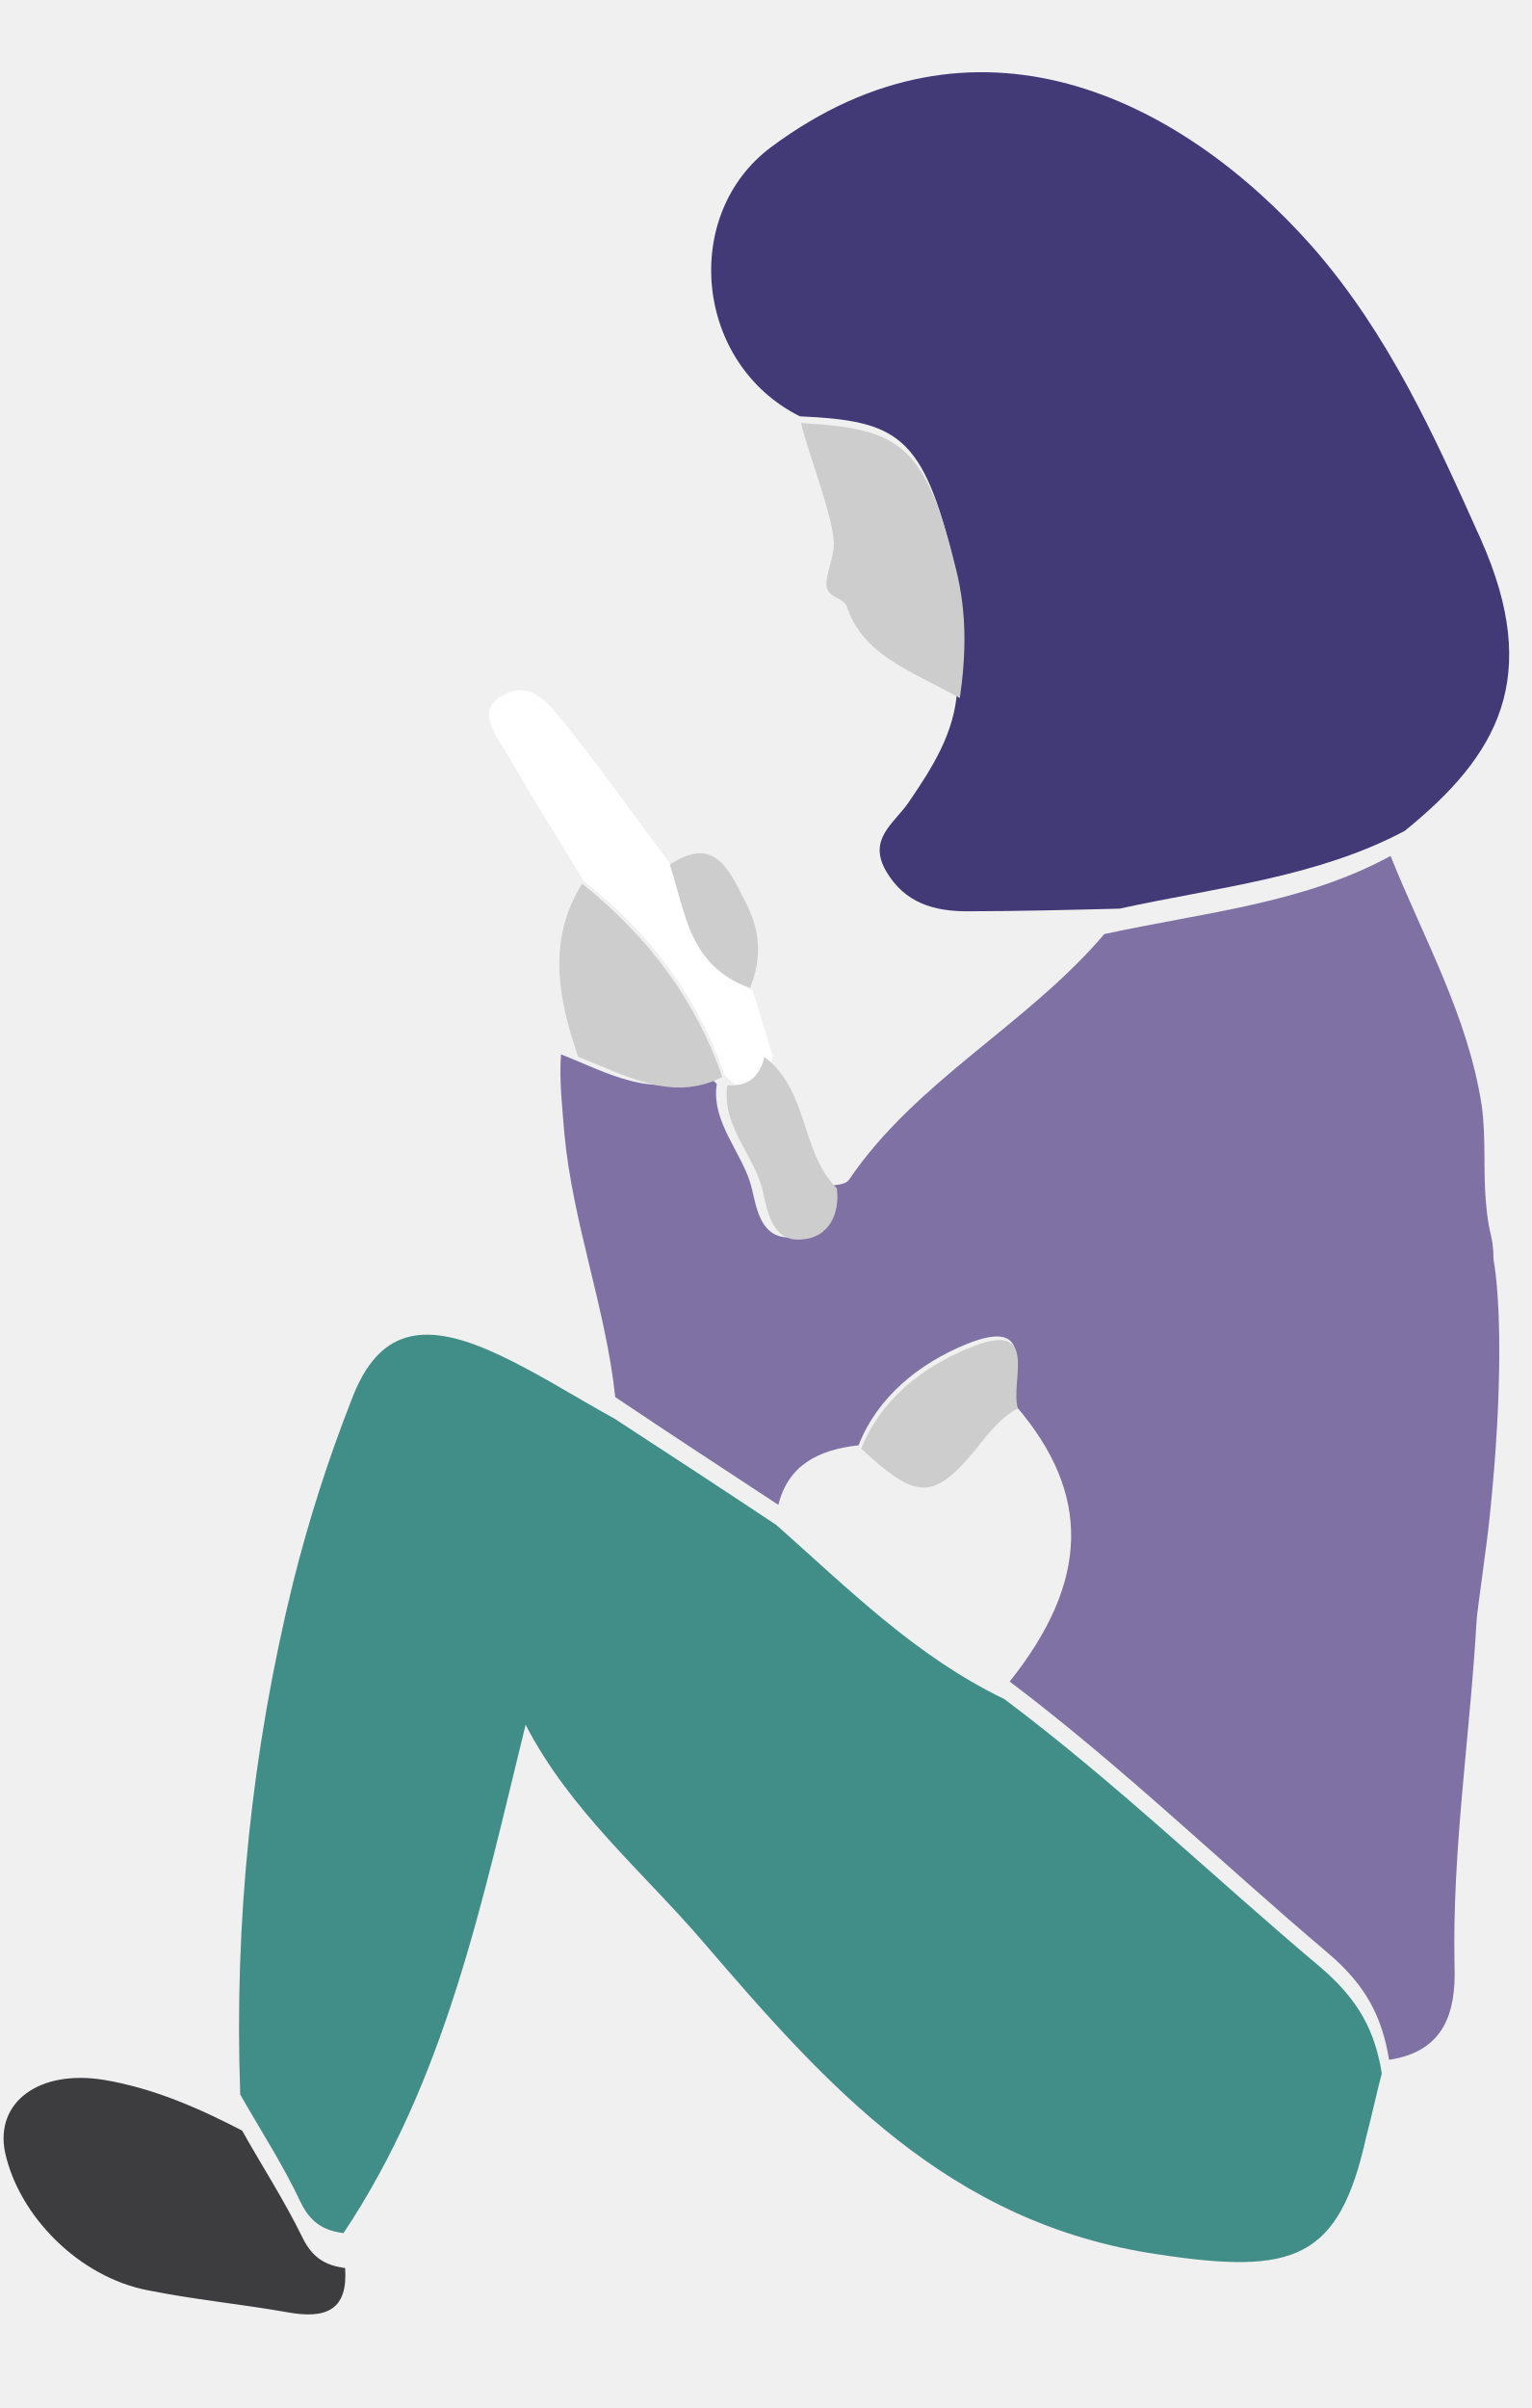
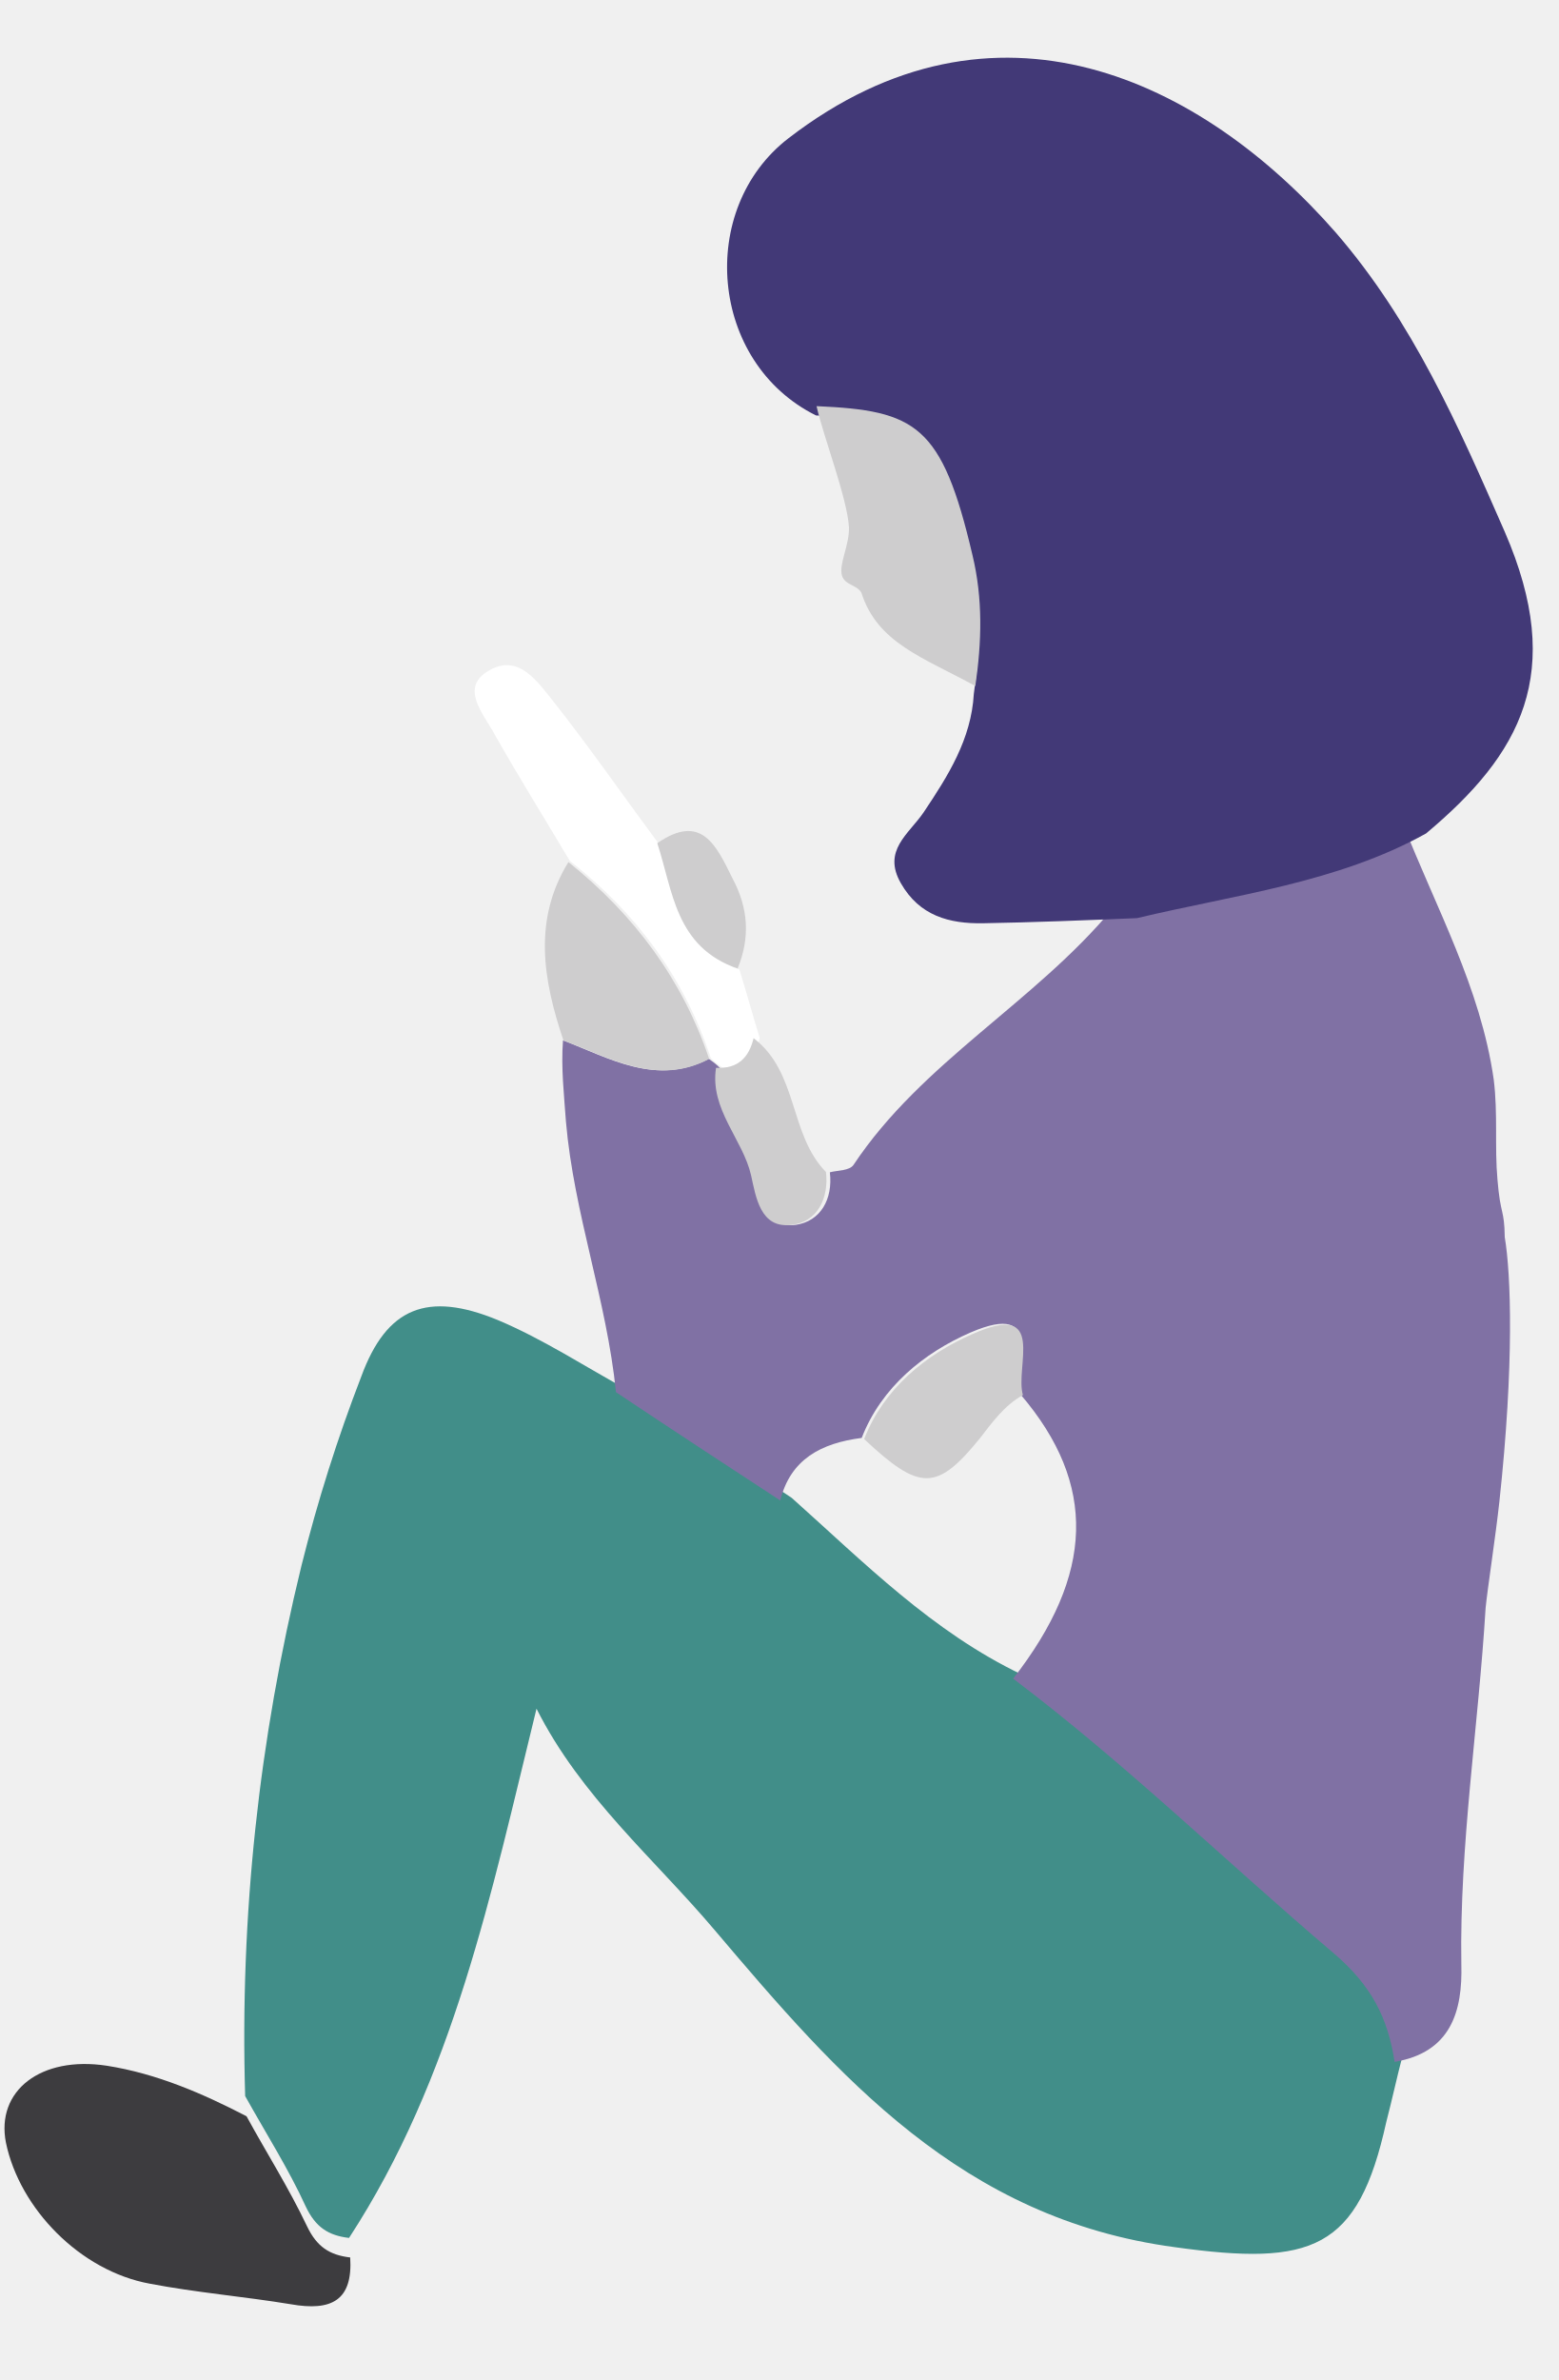
- <svg xmlns="http://www.w3.org/2000/svg" width="187" height="294" viewBox="0 0 187 294" fill="none">
-   <path d="M168.758 253.15C168.072 255.772 167.545 258.257 166.859 260.879C163.54 275.924 158.017 277.758 141.477 275.251C115.726 271.497 100.771 254.415 85.824 237.036C78.503 228.506 69.591 221.05 64.194 210.579C58.843 232.305 54.433 253.949 41.949 272.648C39.451 272.322 37.908 271.323 36.711 268.864C34.621 264.414 31.898 260.215 29.339 255.731C28.573 234.462 30.77 213.699 35.778 193.284C37.673 185.704 40.035 178.305 42.862 171.088C45.865 162.992 50.762 161.114 59.293 164.686C64.72 166.999 69.812 170.327 75.069 173.222C81.703 177.549 88.338 181.877 94.815 186.193C103.564 193.934 111.829 202.235 122.671 207.454C136.218 217.612 148.321 229.3 161.226 240.154C165.987 244.201 167.935 248.048 168.758 253.15Z" fill="#418E89" />
-   <path d="M95.058 183.733C88.367 179.345 81.675 174.956 75.141 170.578C73.968 159.661 69.94 149.293 68.924 138.388C68.681 135.211 68.279 132.022 68.512 128.729C74.148 130.936 79.756 134.345 86.145 131.189C86.611 131.523 87.078 131.858 87.54 132.342C86.8 137.104 90.821 140.851 91.829 145.136C92.406 147.584 92.951 151.385 96.749 151.054C99.758 150.666 101.239 148.063 100.838 144.875C101.791 144.642 103.21 144.743 103.7 144.026C111.871 131.97 125.452 125.114 134.864 114.048C146.768 111.436 159.112 110.36 169.827 104.504C173.862 114.571 179.33 124.139 180.976 135.09C181.515 139.19 181.111 143.073 181.495 147.013C181.872 151.253 182.343 150.423 182.408 153.809C183.188 158.185 183.648 168.832 181.935 185.174C181.504 189.291 180.549 195.544 180.34 197.786C179.546 211.873 177.333 225.859 177.642 240.024C177.831 245.605 176.457 250.472 169.643 251.491C168.813 246.316 166.848 242.414 162.2 238.472C149.184 227.463 136.976 215.61 123.312 205.307C133.067 193.063 133.309 182.397 124.077 171.658C123.206 168.286 127.017 160.433 117.931 164.149C112.35 166.459 107.205 170.456 104.858 176.458C99.949 177.01 96.275 178.855 95.058 183.733Z" fill="#8071A4" />
-   <path d="M171.564 101.441C160.896 107.118 148.599 108.338 136.743 110.937C130.605 111.099 124.31 111.249 118.175 111.262C114.086 111.27 110.491 110.266 108.22 106.362C105.95 102.459 109.138 100.59 110.927 98.023C113.855 93.741 116.627 89.448 116.907 84.08C117.654 78.894 117.769 73.813 116.472 68.632C112.736 53.099 109.629 51.381 97.687 50.83C84.779 44.373 83.149 26.146 94.189 17.951C118.989 -0.49 144.034 11.77 160.289 30.14C169.64 40.834 175.179 53.203 180.867 65.881C188.348 82.729 182.941 92.222 171.564 101.441Z" fill="#423977" />
-   <path d="M29.571 260.132C31.971 264.421 34.686 268.585 36.923 273.157C38.117 275.596 39.655 276.587 42.147 276.91C42.499 281.937 39.971 283.231 34.995 282.291C29.396 281.308 23.631 280.754 18.035 279.624C9.64 278.002 2.315 270.57 0.62 262.799C-0.645 256.677 4.758 252.644 12.692 253.939C18.759 254.955 24.324 257.408 29.571 260.132Z" fill="#3D3C3F" />
-   <path d="M89.896 132.437C89.43 132.103 88.963 131.768 88.501 131.284C85.242 121.718 79.415 113.927 71.341 107.631C68.295 102.597 65.092 97.551 62.204 92.528C60.839 90.022 57.752 86.792 61.589 84.807C65.108 82.951 67.399 86.426 69.244 88.665C73.7 94.251 77.832 100.115 82.127 105.841C84.209 111.559 84.532 118.205 91.898 120.838C92.783 123.611 93.514 126.222 94.399 128.995C93.874 131.215 92.575 132.779 89.896 132.437Z" fill="white" />
-   <path d="M97.83 51.65C109.878 52.357 113.013 54.092 116.787 69.627C118.096 74.86 117.979 79.991 117.225 85.227C110.922 81.739 105.346 79.956 103.375 73.914C102.826 72.963 101.368 72.997 101.016 71.843C100.607 70.502 101.908 68.24 101.834 66.115C101.596 62.622 98.698 55.34 97.83 51.65Z" fill="#CECDCE" />
-   <path d="M71.099 107.891C79.153 114.323 84.969 122.099 88.224 131.494C82.002 134.656 76.403 131.253 70.618 129.038C68.102 121.798 66.846 114.648 71.099 107.891Z" fill="#CECDCE" />
-   <path d="M88.833 132.505C91.529 132.697 92.831 131.278 93.359 129.047C98.822 133.216 97.703 140.545 102.205 145.1C102.608 148.304 101.116 151.07 98.093 151.309C94.27 151.792 93.725 147.822 93.146 145.362C92.132 141.056 88.085 137.441 88.833 132.505Z" fill="#CECDCE" />
-   <path d="M91.599 120.606C84.055 117.955 83.731 111.292 81.802 105.571C87.111 102.025 88.923 105.927 90.894 109.84C92.871 113.452 93.108 116.94 91.599 120.606Z" fill="#CECDCE" />
-   <path d="M124.311 171.959C122.085 173.146 120.625 175.134 119.169 176.973C114 183.181 111.958 183.185 105.188 176.876C107.524 170.915 112.642 166.945 118.193 164.65C127.236 160.81 123.288 168.599 124.311 171.959Z" fill="#CECDCE" />
+ <svg xmlns="http://www.w3.org/2000/svg" width="112" height="171" viewBox="0 0 112 171" fill="none">
+   <path d="M100.785 147.74C100.367 149.344 100.044 150.863 99.626 152.466C97.597 161.665 94.297 162.833 84.44 161.458C69.093 159.409 60.23 149.139 51.371 138.688C47.032 133.558 41.742 129.097 38.557 122.766C35.294 136.054 32.592 149.284 25.084 160.792C23.595 160.617 22.678 160.022 21.973 158.535C20.741 155.843 19.131 153.31 17.619 150.601C17.232 137.648 18.611 124.977 21.665 112.491C22.821 107.855 24.254 103.324 25.964 98.9C27.782 93.94 30.709 92.75 35.785 94.848C39.015 96.207 42.041 98.188 45.167 99.903C49.11 102.479 53.052 105.054 56.902 107.624C62.094 112.26 66.997 117.242 73.446 120.322C81.493 126.386 88.673 133.396 96.335 139.891C99.162 142.312 100.311 144.638 100.785 147.74Z" fill="#418E89" />
+   <path d="M56.073 107.807C52.106 105.211 48.139 102.615 44.267 100.025C43.604 93.427 41.242 87.186 40.673 80.593C40.539 78.672 40.311 76.746 40.46 74.749C43.806 76.034 47.131 78.046 50.943 76.077C51.219 76.275 51.495 76.473 51.769 76.762C51.313 79.652 53.693 81.883 54.279 84.468C54.613 85.945 54.925 88.241 57.186 88.006C58.978 87.744 59.867 86.154 59.639 84.228C60.207 84.078 61.051 84.126 61.345 83.687C66.246 76.313 74.348 72.037 79.984 65.252C87.075 63.561 94.422 62.796 100.817 59.152C103.184 65.21 106.406 70.952 107.349 77.567C107.656 80.044 107.403 82.399 107.619 84.781C107.829 87.344 108.112 86.838 108.14 88.887C108.589 91.529 108.828 97.971 107.756 107.88C107.485 110.376 106.897 114.171 106.765 115.531C106.246 124.066 104.883 132.554 105.021 141.127C105.115 144.504 104.282 147.463 100.224 148.143C99.747 145.018 98.591 142.674 95.839 140.33C88.131 133.784 80.907 126.72 72.811 120.608C78.655 113.105 78.835 106.646 73.377 100.229C72.87 98.196 75.163 93.406 69.745 95.739C66.417 97.189 63.343 99.656 61.927 103.312C59.005 103.691 56.812 104.842 56.073 107.807Z" fill="#8071A4" />
+   <path d="M102.485 59.883C96.112 63.426 88.784 64.28 81.713 65.966C78.056 66.121 74.306 66.271 70.651 66.335C68.215 66.377 66.077 65.801 64.738 63.453C63.398 61.105 65.303 59.942 66.377 58.367C68.136 55.742 69.801 53.111 69.985 49.85C70.447 46.697 70.533 43.612 69.777 40.48C67.603 31.088 65.758 30.074 58.646 29.85C50.979 26.05 50.068 15.004 56.671 9.929C71.504 -1.491 86.382 5.719 96.004 16.717C101.539 23.121 104.797 30.576 108.144 38.217C112.545 48.373 109.293 54.184 102.485 59.883Z" fill="#423977" />
+   <path d="M17.717 152.05C19.136 154.651 20.743 157.173 22.063 159.949C22.767 161.429 23.683 162.021 25.168 162.196C25.362 165.268 23.849 166.082 20.882 165.554C17.543 165.004 14.103 164.719 10.767 164.08C5.761 163.166 1.413 158.688 0.427 153.95C-0.308 150.217 2.93 147.7 7.662 148.418C11.28 148.984 14.594 150.432 17.717 152.05Z" fill="#3D3C3F" />
+   <path d="M51.908 76.698C51.632 76.501 51.356 76.302 51.082 76.013C49.175 70.253 45.734 65.591 40.952 61.854C39.157 58.835 37.268 55.81 35.566 52.796C34.763 51.292 32.937 49.365 35.226 48.128C37.325 46.972 38.677 49.054 39.767 50.393C42.399 53.733 44.838 57.245 47.374 60.671C48.594 64.113 48.764 68.133 53.138 69.659C53.655 71.329 54.081 72.903 54.598 74.573C54.279 75.922 53.501 76.881 51.908 76.698Z" fill="white" />
+   <path d="M58.681 29.181C65.836 29.497 67.693 30.517 69.884 39.868C70.645 43.017 70.558 46.118 70.093 49.289C66.36 47.24 63.054 46.213 61.903 42.581C61.58 42.011 60.713 42.045 60.508 41.352C60.269 40.545 61.05 39.166 61.013 37.884C60.883 35.775 59.185 31.402 58.681 29.181Z" fill="#CECDCE" />
+   <path d="M40.85 61.94C45.623 65.763 49.059 70.42 50.965 76.082C47.252 78.055 43.93 76.045 40.494 74.756C39.02 70.393 38.296 66.073 40.85 61.94Z" fill="#CECDCE" />
+   <path d="M51.458 76.721C53.059 76.812 53.837 75.943 54.157 74.59C57.389 77.059 56.7 81.497 59.359 84.207C59.588 86.139 58.692 87.824 56.896 87.996C54.624 88.323 54.313 85.93 53.977 84.448C53.39 81.856 50.998 79.71 51.458 76.721Z" fill="#CECDCE" />
+   <path d="M53.011 69.584C48.536 68.05 48.365 64.025 47.237 60.583C50.404 58.391 51.469 60.733 52.627 63.081C53.791 65.247 53.92 67.354 53.011 69.584Z" fill="#CECDCE" />
+   <path d="M73.514 100.233C72.183 100.974 71.307 102.195 70.433 103.326C67.333 107.143 66.116 107.165 62.103 103.395C63.514 99.754 66.577 97.296 69.892 95.851C75.293 93.435 72.915 98.202 73.514 100.233Z" fill="#CECDCE" />
</svg>
